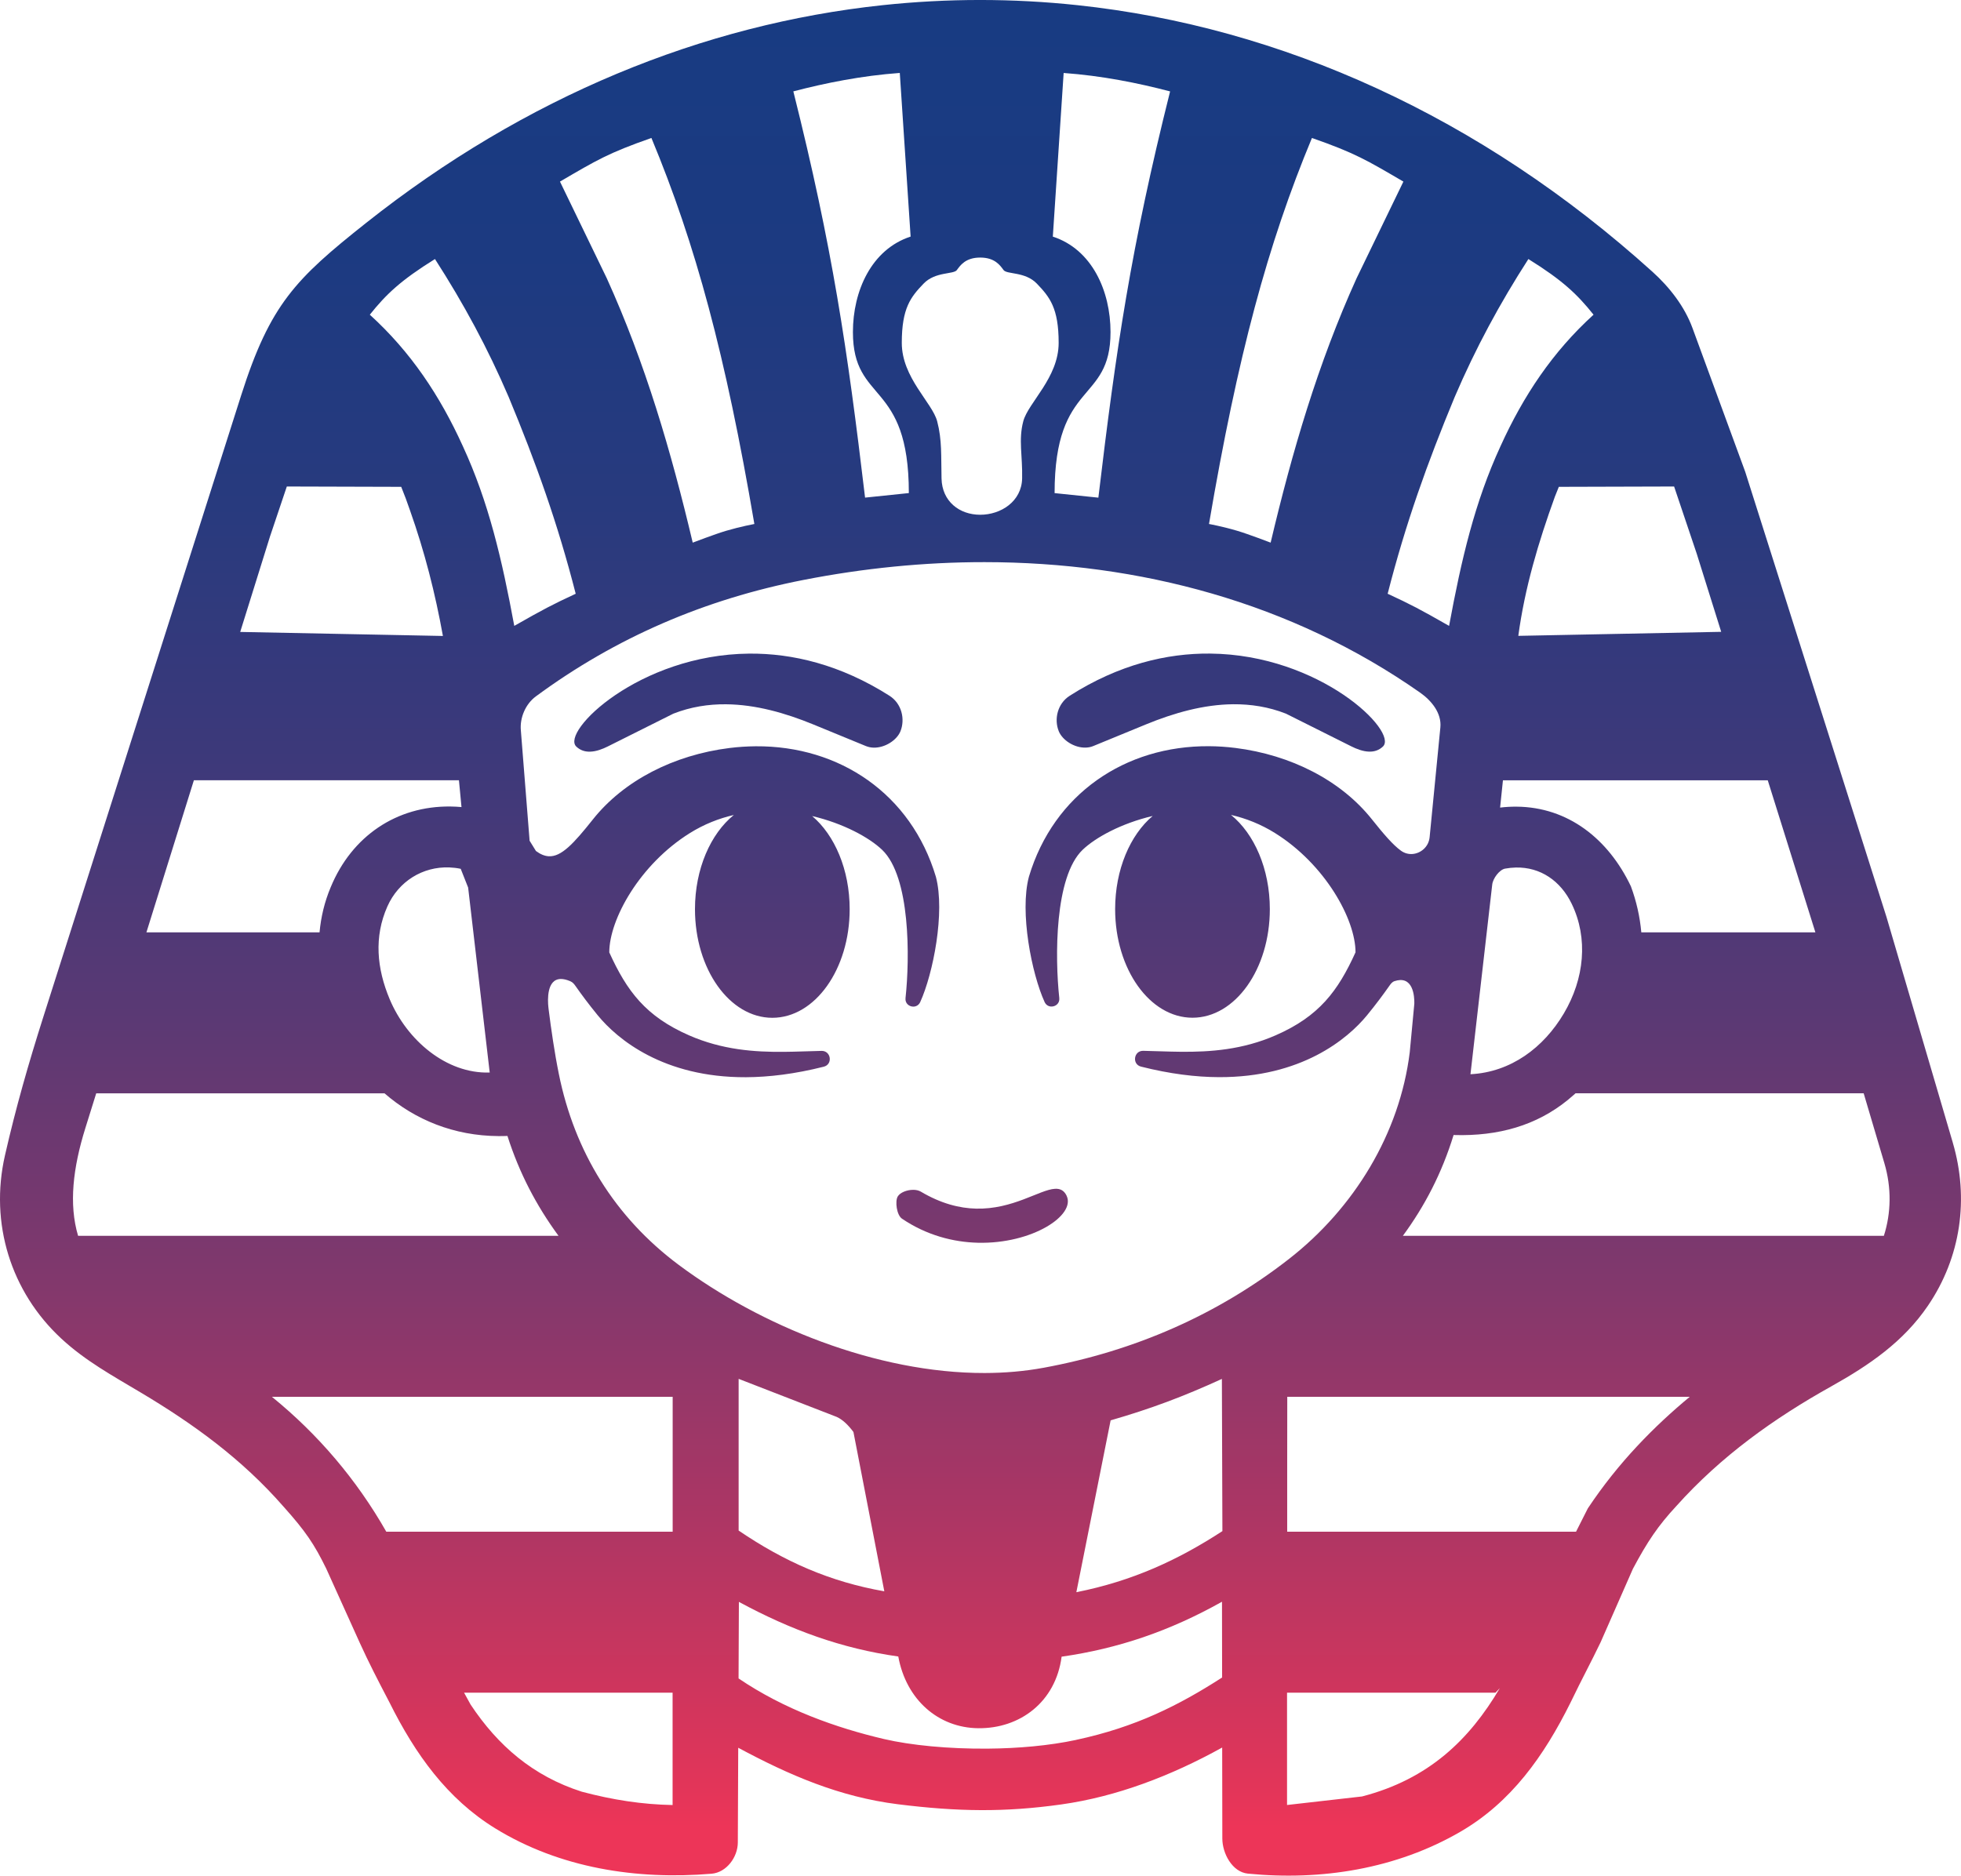
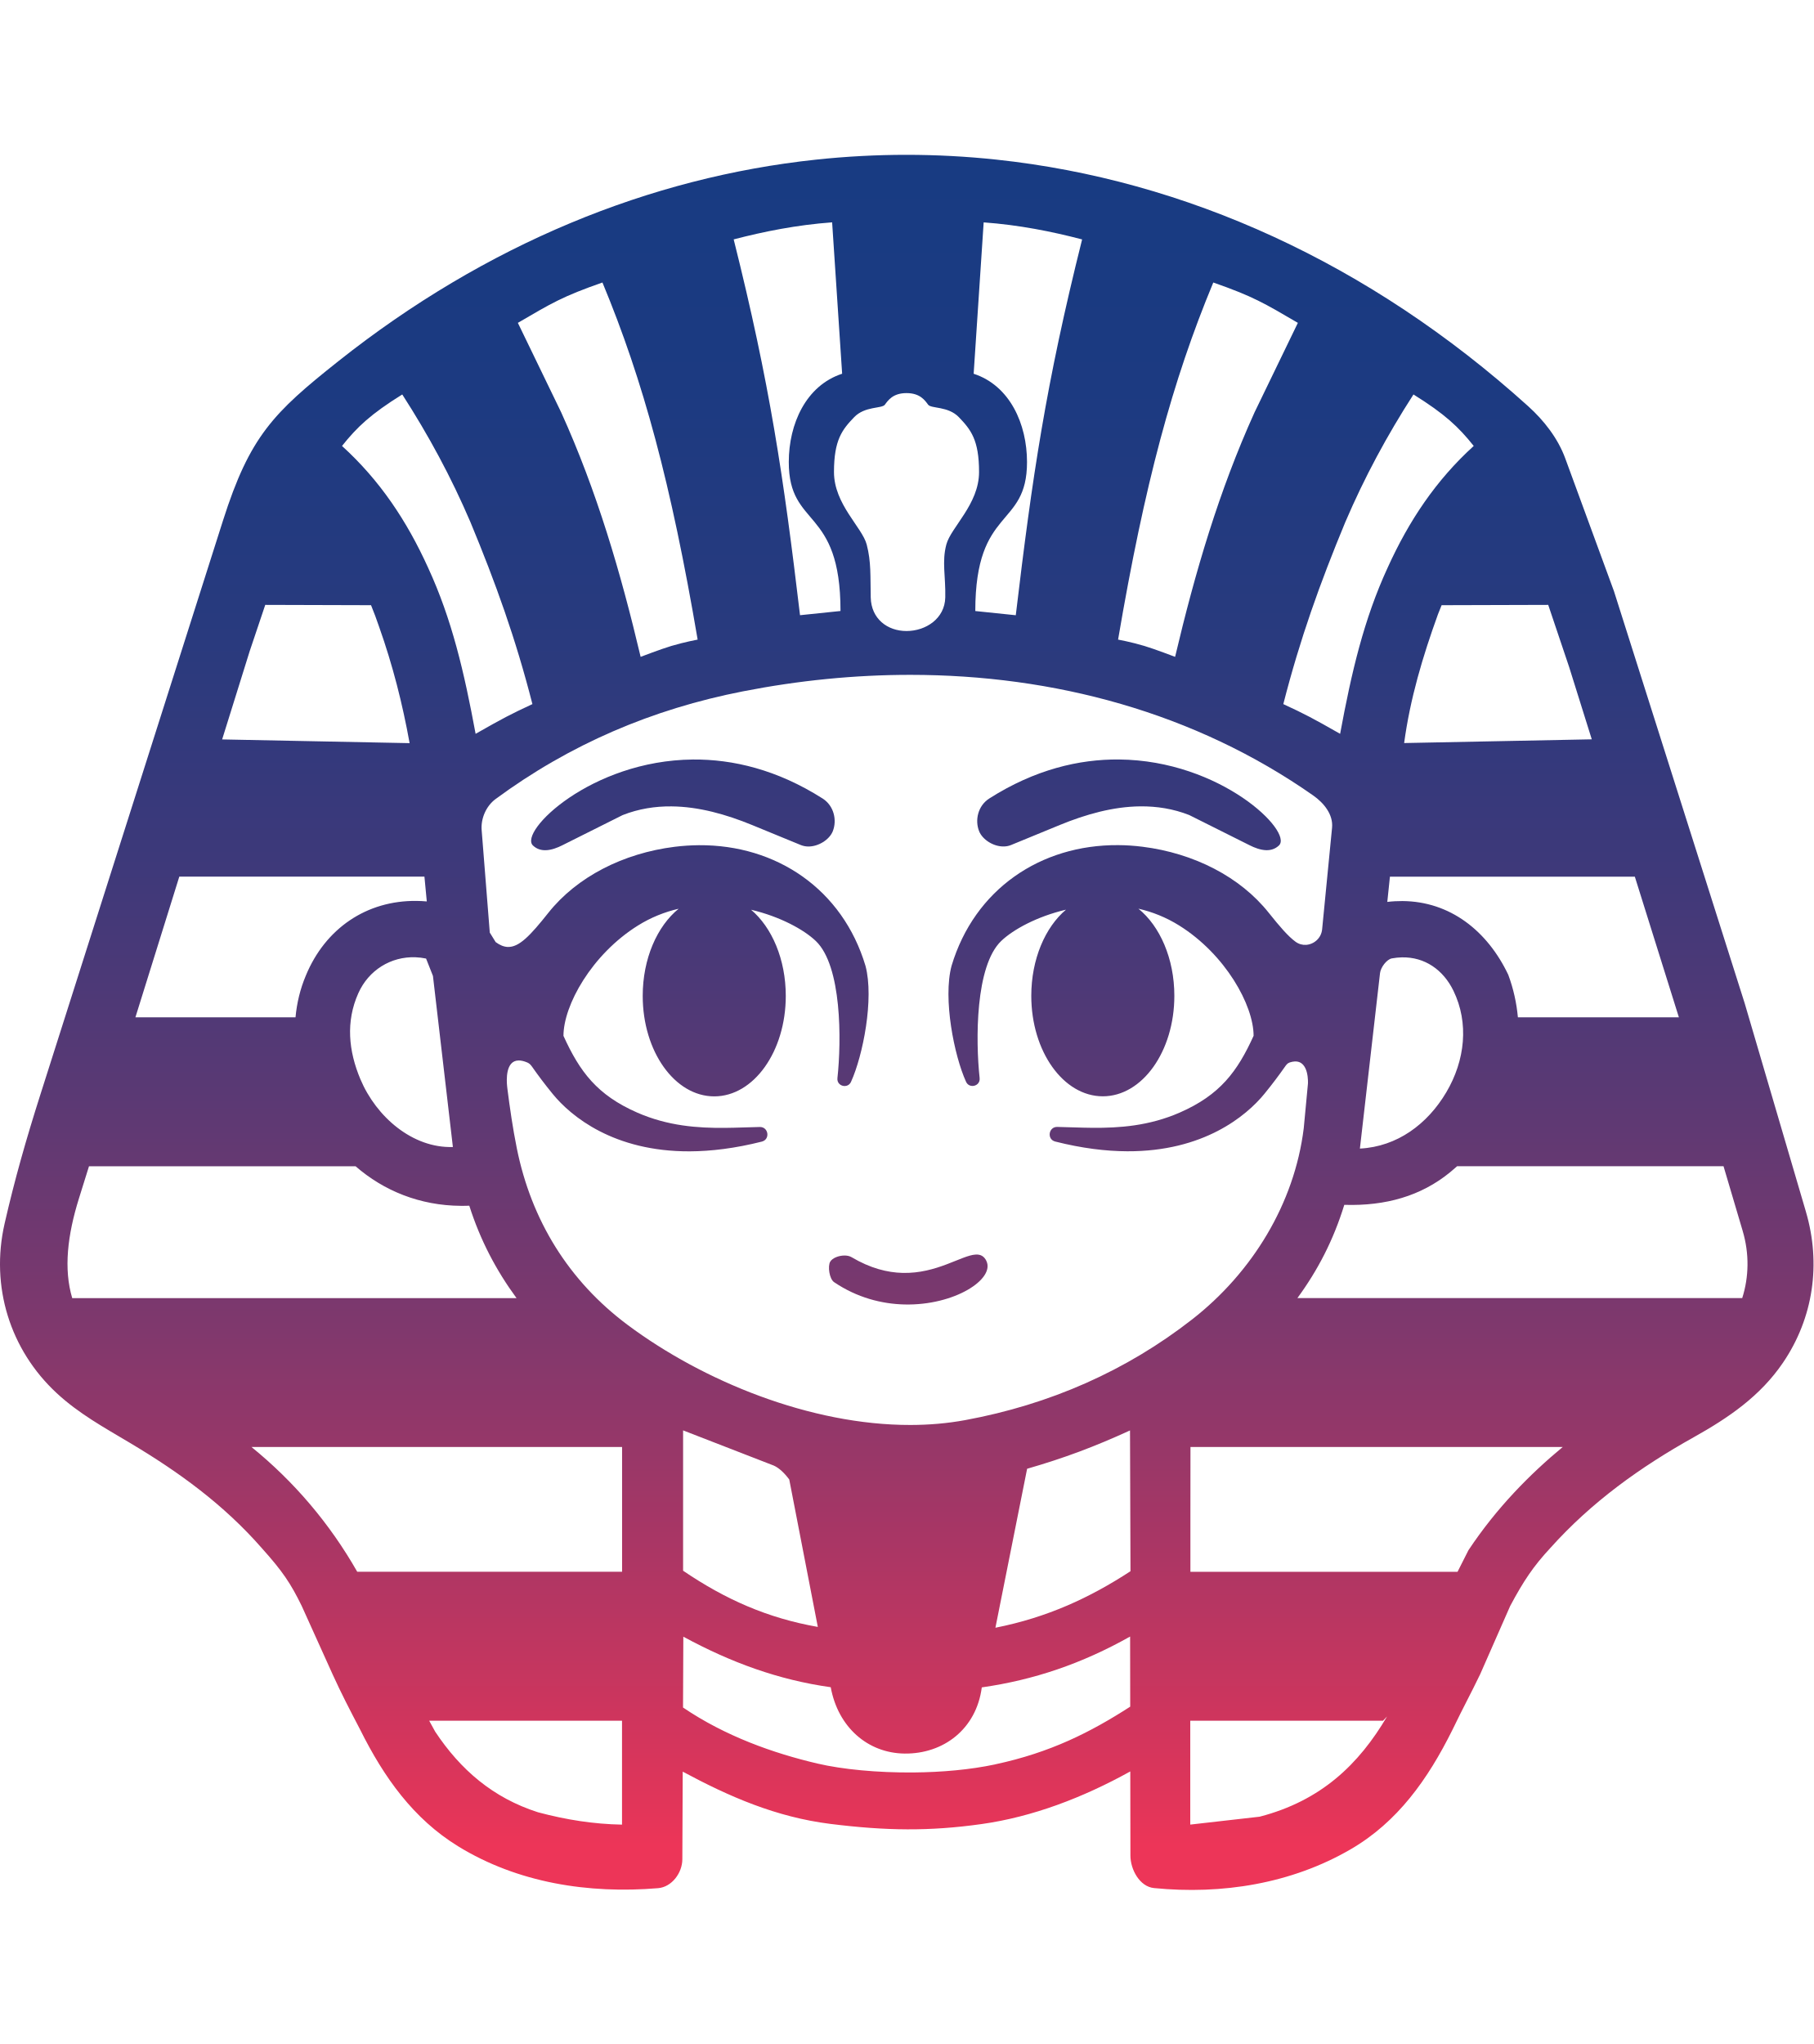
- <svg xmlns="http://www.w3.org/2000/svg" xmlns:xlink="http://www.w3.org/1999/xlink" id="b" data-name="Layer 2" viewBox="0 0 530.9 507.86">
+ <svg xmlns="http://www.w3.org/2000/svg" xmlns:xlink="http://www.w3.org/1999/xlink" id="a" data-name="Layer 3" viewBox="0 0 530.9 598.28">
  <defs>
    <style>
-       .h {
+       .f {
+         fill: url(#c);
+       }
+ 
+       .g {
        fill: url(#d);
      }

-       .i {
-         fill: url(#g);
-       }
- 
-       .j {
+       .h {
        fill: url(#e);
      }

-       .k {
-         fill: url(#f);
+       .i {
+         fill: url(#b);
      }
    </style>
-     <linearGradient id="d" x1="199.91" y1="4.87" x2="199.91" y2="494.65" gradientUnits="userSpaceOnUse">
+     <linearGradient id="b" x1="199.91" y1="50.19" x2="199.91" y2="539.97" gradientUnits="userSpaceOnUse">
      <stop offset="0" stop-color="#183b82" />
      <stop offset=".13" stop-color="#1c3a81" />
      <stop offset=".27" stop-color="#283a7e" />
      <stop offset=".41" stop-color="#3d397a" />
      <stop offset=".55" stop-color="#5a3974" />
      <stop offset=".69" stop-color="#7f386d" />
      <stop offset=".83" stop-color="#ad3664" />
      <stop offset=".98" stop-color="#e33559" />
      <stop offset="1" stop-color="#ed3558" />
    </linearGradient>
-     <linearGradient id="e" x1="265.9" y1="4.87" x2="265.9" y2="494.65" xlink:href="#d" />
-     <linearGradient id="f" x1="330.51" y1="4.87" x2="330.51" y2="494.65" xlink:href="#d" />
-     <linearGradient id="g" x1="265.45" y1="4.87" x2="265.45" y2="494.65" xlink:href="#d" />
+     <linearGradient id="c" x1="265.9" y1="50.19" x2="265.9" y2="539.97" xlink:href="#b" />
+     <linearGradient id="d" x1="330.51" y1="50.19" x2="330.51" y2="539.97" xlink:href="#b" />
+     <linearGradient id="e" x1="265.45" y1="50.19" x2="265.45" y2="539.97" xlink:href="#b" />
  </defs>
-   <g id="c" data-name="Layer 3">
-     <g>
-       <path class="h" d="M243.8,197.95c1.25-3.16.39-7.41-3.01-9.57-13.3-8.45-26.29-11.5-37.96-11.4-29.83.27-51.05,21.15-46.81,25.17,1.1,1.05,2.4,1.41,3.72,1.38,1.69-.04,3.42-.72,4.82-1.42l17.73-8.87c4.69-1.84,9.49-2.59,14.29-2.54,8,.07,16.02,2.35,23.58,5.45l14.26,5.86c.67.27,1.37.41,2.08.43,3.08.08,6.32-2.01,7.3-4.48Z" />
-       <path class="j" d="M288.76,323.75c-.71-1.45-1.77-1.94-3.16-1.86-4.18.25-11.38,5.62-21.37,5.37-4.44-.11-9.42-1.33-14.94-4.6-.57-.34-1.3-.49-2.07-.49-1.69,0-3.56.73-4.19,1.82-.75,1.3-.28,5.01,1.16,5.99,6.69,4.52,13.92,6.36,20.58,6.52,14.66.35,26.57-7.45,23.98-12.75Z" />
-       <path class="k" d="M286.62,197.95c.98,2.47,4.22,4.57,7.3,4.48.71-.02,1.42-.15,2.08-.43l14.26-5.86c7.56-3.1,15.58-5.38,23.58-5.45,4.8-.04,9.6.7,14.29,2.54l17.73,8.87c1.4.7,3.13,1.38,4.82,1.42,1.32.03,2.61-.33,3.72-1.38,4.23-4.02-16.99-24.9-46.81-25.17-11.67-.11-24.66,2.94-37.96,11.4-3.4,2.16-4.27,6.42-3.01,9.57Z" />
-       <path class="i" d="M528.67,309.36l-17.94-61.06-38.25-120.56-14.28-38.93c-2.13-5.79-6.14-10.99-10.83-15.22C400.83,31.56,346.88,7.28,291.69,1.4c-17.52-1.87-35.17-1.87-52.75,0-48.6,5.17-96.64,24.69-139.94,59.05-18.96,15.05-25.86,21.94-33.71,46.59L11.77,275.22c-4.09,12.86-7.48,24.7-10.43,37.64-4.18,18.35,1.56,36.9,15.27,49.6,6.5,6.02,13.86,10.04,21.47,14.58,14.2,8.46,27.4,17.99,38.67,30.9,5.94,6.63,8.33,10.16,11.57,16.79l9.09,20.12c2.52,5.52,4.72,9.78,8.04,16.13,6.97,13.99,15.57,26.04,28.61,34.08,17.49,10.77,38.28,13.99,58.59,12.29,4.02-.34,7.09-4.47,7.1-8.47l.11-25.64c13.69,7.36,27.35,13.31,43.24,15.3,16.24,2.03,29.01,2.19,44.21.05,14.9-2.09,29.64-7.69,43.57-15.41l.04,24.63c0,4.03,2.68,9.09,6.91,9.51,19.88,1.97,40.23-1.28,57.56-11.35,13.74-7.99,22.59-20.46,29.79-34.95,3.37-6.98,5.37-10.56,8.15-16.34l8.75-19.9c3.93-7.38,6.82-11.67,11.74-16.97,12.13-13.54,26.43-23.75,41.97-32.43,10.25-5.73,19.52-12.05,26.17-21.85,8.9-13.1,11.18-28.94,6.71-44.16ZM478.58,211.27h0l12.9,41.18h-47.13c-.38-4.2-1.31-8.39-2.82-12.46-6.1-12.83-17.01-21.47-30.98-21.57-1.45-.01-2.92.07-4.43.25h0l.77-7.39h71.68ZM398.1,290.86l5.89-51.35c.19-1.68,1.96-4.03,3.47-4.31,1-.18,1.98-.28,2.93-.3,6.67-.14,12.11,3.62,15.1,9.79,4.56,9.4,3.44,20.34-2.11,29.72-5.49,9.27-14.33,15.9-25.28,16.46h0ZM453.23,131.73h0l6.11,18.15,6.64,21.2-54.93,1.09h0c1.76-13.02,5.43-25.33,9.9-37.68.35-.9.71-1.79,1.07-2.67l31.2-.09ZM413.78,70.14h0c9.19,5.72,13.19,9.49,17.64,15.07-11.08,10.07-18.97,21.91-25.19,35.61-6.98,15.15-10.58,30.6-13.92,48.65h0s0,0,0,0c-7.99-4.55-10.22-5.73-16.63-8.7,4.89-19.11,10.71-35.35,18.15-53.28,5.64-13.17,12.2-25.32,19.95-37.35ZM355.18,37.36h0c11.68,4.08,14.85,6.02,24.76,11.81l-12.67,26.17c-10.45,23.06-17.42,46.85-23.27,71.59h0s-6-2.3-9.02-3.2c-3.97-1.18-7.67-1.85-7.67-1.85,7.78-45.67,15.9-75.74,27.87-104.52ZM287.96,19.76h0c10.29.74,20,2.68,28.82,4.99-10.6,42.29-14.6,69.46-19.42,110h0l-11.85-1.23c0-30.77,15.14-24.07,15.14-43.6,0-11.14-5.02-22.4-15.62-25.85l2.93-44.3ZM259.05,73.12c.91-1.23,2.32-3.38,6.32-3.38h0c4,0,5.41,2.15,6.32,3.38.91,1.23,5.86.38,9.02,3.68,3.47,3.62,5.9,6.61,5.9,16.04s-8.24,16.17-9.58,21.23-.17,9.28-.31,15.49c-.14,6.21-5.73,9.82-11.35,9.82h0c-5.62,0-10.33-3.6-10.47-9.82s.15-10.43-1.18-15.49c-1.33-5.06-9.58-11.8-9.58-21.23s2.43-12.43,5.9-16.04c3.16-3.3,8.1-2.45,9.02-3.68ZM243.6,19.76h0l2.93,44.3c-10.6,3.46-15.62,14.71-15.62,25.85,0,19.53,15.14,12.82,15.14,43.6l-11.85,1.23h0c-4.82-40.54-8.82-67.71-19.42-110,8.82-2.3,18.52-4.24,28.82-4.99ZM176.36,37.36h0c11.97,28.79,20.09,58.85,27.87,104.52,0,0-3.69.68-7.67,1.85-3.02.9-9.02,3.2-9.02,3.2h0c-5.85-24.74-12.82-48.53-23.27-71.59l-12.67-26.17c9.91-5.79,13.08-7.73,24.76-11.81ZM117.76,70.14h0c7.75,12.04,14.31,24.18,19.95,37.35,7.44,17.93,13.26,34.16,18.15,53.28-6.4,2.98-8.64,4.15-16.63,8.7h0s0,0,0,0c-3.34-18.05-6.93-33.5-13.92-48.65-6.22-13.7-14.11-25.54-25.19-35.61,4.45-5.58,8.45-9.35,17.64-15.07ZM132.57,290.41c-11.77.38-22.42-8.8-27.06-19.83-3.5-8.31-4.31-16.9-.63-25.15,3.03-6.81,9.57-10.82,16.75-10.56,1.02.04,2.06.16,3.1.38l2.01,5.08,5.84,50.09h0ZM73.19,144.99l4.46-13.26h0l30.97.09c.84,2.07,1.64,4.18,2.37,6.35,3.98,11.24,6.82,22.41,8.92,34.03h0l-54.88-1.09,8.15-26.11ZM52.5,211.27h71.75l.69,7.26h0c-1-.09-1.98-.14-2.96-.15-14.63-.19-26.74,8.04-32.44,21.83-1.68,3.98-2.65,8.09-3.03,12.24h-46.87l12.85-41.18ZM21.14,334.62h0c-2.55-8.55-1.38-18.44,1.97-29.17l2.94-9.41h78.05c8.21,7.15,18.8,11.51,30.85,11.58.8,0,1.61,0,2.43-.04h0c3.22,10.09,7.84,18.88,13.83,27.05H21.14ZM182.07,488.75h0c-8.23-.16-16.19-1.38-24.59-3.62-13.19-4.23-22.68-12.45-30.08-23.59-.6-1.07-1.18-2.14-1.76-3.21h56.45v30.42ZM182.1,414.74h-77.52c-8.03-14.1-18.47-26.38-30.97-36.53h108.5v36.53ZM291.32,471.12c-7.3,1.56-15.69,2.29-23.9,2.36-10.56.09-20.82-.9-28.09-2.6-12.9-3.02-26.98-8-39.38-16.41l.09-20.73h0s0,0,0,0c14,7.59,27.89,12.65,43.15,14.79,2.14,11.73,10.86,19.29,21.61,19.42,11.34.14,21.01-7.12,22.61-19.37,15.24-2.18,29.24-6.91,43.42-14.88h0s0,0,0,0l.03,20.52c-11.6,7.47-23.33,13.43-39.54,16.89ZM199.96,373.35l26.57,10.31c1.54.69,3.11,2.17,4.52,4.08l8.36,43.14h0c-14.7-2.58-27.02-8.02-39.44-16.45v-41.08s0,0,0,0h0ZM291.4,431.12h0l9.28-46.53c10.86-3.14,19.64-6.42,30.12-11.22h0l.14,41.21c-11.92,7.77-24.29,13.51-39.54,16.54ZM282.53,370.35c-5.2.96-10.55,1.41-15.97,1.42-29.28.05-60.77-12.83-82.84-29.3-17.27-12.89-28.19-30.65-32.43-51.7-.3-1.47-.57-2.94-.83-4.4-.16-.92-.3-1.83-.45-2.74-.09-.55-.19-1.09-.27-1.64-.19-1.26-.38-2.52-.55-3.77-.03-.2-.06-.39-.09-.59-.2-1.45-.39-2.89-.57-4.33,0,0,0-.01,0-.02,0,0-.04-.23-.07-.6-.2-1.87-.47-7.54,3.35-7.6.71-.01,1.56.17,2.57.6.66.28,1.03.73,1.47,1.36,1.54,2.2,3.57,4.94,5.98,7.88,5.3,6.47,17.8,16.85,40.1,16.76,6.24-.03,13.25-.87,21.09-2.85,2.5-.63,1.98-4.33-.6-4.28-3.2.06-6.63.23-10.23.26-7.92.07-16.66-.54-25.62-4.46-11.77-5.15-16.85-11.98-21.62-22.47,0-8.94,8.24-23.82,21.79-32.29,3.86-2.41,7.89-3.99,11.93-4.92h0c-6.28,5.08-10.52,14.59-10.52,25.51,0,16.24,9.38,29.41,20.94,29.41s20.94-13.17,20.94-29.41c0-10.71-4.07-20.07-10.16-25.22h0c8.46,1.99,15.46,5.81,18.96,9.16,7.63,7.3,7.51,29.16,6.32,40.14-.16,1.47,1.05,2.36,2.22,2.3.7-.04,1.39-.42,1.76-1.23,3.49-7.66,6.79-24.34,4.24-33.93-6.72-22.45-26.08-35.48-48.76-35.33-2.35.02-4.73.17-7.13.47-15.03,1.88-28.59,8.79-36.97,19.34-5.27,6.63-8.56,10.14-11.93,9.97-1.12-.06-2.26-.52-3.48-1.42l-1.31-2.12-.41-.66-2.37-29.88c-.32-3.49,1.32-7.18,4.04-9.19,21.72-16.02,45.91-26.36,72.48-31.55,16.2-3.17,32.65-4.83,49.02-4.82,41.84.02,83.09,10.91,117.91,35.33,3.08,2.16,5.86,5.54,5.49,9.41l-2.91,29.75s0,0,0,0c-.25,2.59-2.39,4.39-4.69,4.54-1.05.07-2.13-.21-3.09-.91-2.19-1.6-4.65-4.47-7.84-8.47-8.38-10.55-21.95-17.46-36.97-19.34-2.41-.3-4.79-.46-7.13-.47-22.68-.15-42.03,12.88-48.76,35.33-2.56,9.59.75,26.27,4.24,33.93.37.81,1.05,1.19,1.76,1.23,1.17.06,2.38-.83,2.22-2.3-1.19-10.97-1.31-32.83,6.32-40.14,3.5-3.35,10.49-7.17,18.96-9.16h0c-6.09,5.14-10.16,14.51-10.16,25.22,0,16.24,9.38,29.41,20.94,29.41s20.94-13.17,20.94-29.41c0-10.91-4.24-20.43-10.52-25.51h0c4.04.93,8.07,2.51,11.93,4.92,13.56,8.47,21.79,23.35,21.79,32.29-4.76,10.49-9.85,17.32-21.62,22.47-8.96,3.92-17.7,4.53-25.62,4.46-3.6-.03-7.03-.2-10.23-.26-2.58-.05-3.1,3.65-.6,4.28,7.83,1.98,14.84,2.83,21.09,2.85,22.29.09,34.79-10.29,40.1-16.76,2.4-2.93,4.43-5.67,5.98-7.88.44-.63.8-1.14,1.47-1.36.55-.18,1.04-.27,1.48-.29,4.27-.19,3.86,6.47,3.86,6.49h0s-1.23,13.06-1.23,13.06c-2.73,22.08-15.09,42.21-32.62,55.91-19.33,15.1-41.75,24.96-66.5,29.52ZM368.81,486.42l-20.29,2.31h0s-.08,0-.08,0h0v-30.4h56.43l1.18-1.24s0,0,0,0h0c-8.24,14.01-19.32,24.66-37.24,29.32ZM429.9,408.37l-3.22,6.37h-78.2v-16.63s.02-19.9.02-19.9h108.97c-9.59,7.95-19.31,17.75-27.56,30.16ZM510.02,334.62h-130.22c5.96-8.12,10.55-16.96,13.73-27.29h0c.8.02,1.59.03,2.38.03,11.77-.07,21.85-3.45,30.13-10.88.17-.15.34-.3.51-.45h78l5.6,18.91c1.98,6.68,1.84,13.52-.13,19.68Z" />
-     </g>
-   </g>
+   <path class="i" d="M243.8,243.28c1.25-3.16.39-7.41-3.01-9.57-13.3-8.45-26.29-11.5-37.96-11.4-29.83.27-51.05,21.15-46.81,25.17,1.1,1.05,2.4,1.41,3.72,1.38,1.69-.04,3.42-.72,4.82-1.42l17.73-8.87c4.69-1.84,9.49-2.59,14.29-2.54,8,.07,16.02,2.35,23.58,5.45l14.26,5.86c.67.27,1.37.41,2.08.43,3.08.08,6.32-2.01,7.3-4.48Z" />
+   <path class="f" d="M288.76,369.07c-.71-1.45-1.77-1.94-3.16-1.86-4.18.25-11.38,5.62-21.37,5.37-4.44-.11-9.42-1.33-14.94-4.6-.57-.34-1.3-.49-2.07-.49-1.69,0-3.56.73-4.19,1.82-.75,1.3-.28,5.01,1.16,5.99,6.69,4.52,13.92,6.36,20.58,6.52,14.66.35,26.57-7.45,23.98-12.75Z" />
+   <path class="g" d="M286.62,243.28c.98,2.47,4.22,4.57,7.3,4.48.71-.02,1.42-.15,2.08-.43l14.26-5.86c7.56-3.1,15.58-5.38,23.58-5.45,4.8-.04,9.6.7,14.29,2.54l17.73,8.87c1.4.7,3.13,1.38,4.82,1.42,1.32.03,2.61-.33,3.72-1.38,4.23-4.02-16.99-24.9-46.81-25.17-11.67-.11-24.66,2.94-37.96,11.4-3.4,2.16-4.27,6.42-3.01,9.57Z" />
+   <path class="h" d="M528.67,354.68l-17.94-61.06-38.25-120.56-14.28-38.93c-2.13-5.79-6.14-10.99-10.83-15.22-46.55-42.03-100.5-66.31-155.69-72.19-17.52-1.87-35.17-1.87-52.75,0-48.6,5.17-96.64,24.69-139.94,59.05-18.96,15.05-25.86,21.94-33.71,46.59L11.77,320.54c-4.09,12.86-7.48,24.7-10.43,37.64-4.18,18.35,1.56,36.9,15.27,49.6,6.5,6.02,13.86,10.04,21.47,14.58,14.2,8.46,27.4,17.99,38.67,30.9,5.94,6.63,8.33,10.16,11.57,16.79l9.09,20.12c2.52,5.52,4.72,9.78,8.04,16.13,6.97,13.99,15.57,26.04,28.61,34.08,17.49,10.77,38.28,13.99,58.59,12.29,4.02-.34,7.09-4.47,7.1-8.47l.11-25.64c13.69,7.36,27.35,13.31,43.24,15.3,16.24,2.03,29.01,2.19,44.21.05,14.9-2.09,29.64-7.69,43.57-15.41l.04,24.63c0,4.03,2.68,9.09,6.91,9.51,19.88,1.97,40.23-1.28,57.56-11.35,13.74-7.99,22.59-20.46,29.79-34.95,3.37-6.98,5.37-10.56,8.15-16.34l8.75-19.9c3.93-7.38,6.82-11.67,11.74-16.97,12.13-13.54,26.43-23.75,41.97-32.43,10.25-5.73,19.52-12.05,26.17-21.85,8.9-13.1,11.18-28.94,6.71-44.16ZM478.58,256.59h0l12.9,41.18h-47.13c-.38-4.2-1.31-8.39-2.82-12.46-6.1-12.83-17.01-21.47-30.98-21.57-1.45-.01-2.92.07-4.43.25h0l.77-7.39h71.68ZM398.1,336.18l5.89-51.35c.19-1.68,1.96-4.03,3.47-4.31,1-.18,1.98-.28,2.93-.3,6.67-.14,12.11,3.62,15.1,9.79,4.56,9.4,3.44,20.34-2.11,29.72-5.49,9.27-14.33,15.9-25.28,16.46h0ZM453.23,177.05h0l6.11,18.15,6.64,21.2-54.93,1.09h0c1.76-13.02,5.43-25.33,9.9-37.68.35-.9.71-1.79,1.07-2.67l31.2-.09ZM413.78,115.46h0c9.19,5.72,13.19,9.49,17.64,15.07-11.08,10.07-18.97,21.91-25.19,35.61-6.98,15.15-10.58,30.6-13.92,48.65h0s0,0,0,0c-7.99-4.55-10.22-5.73-16.63-8.7,4.89-19.11,10.71-35.35,18.15-53.28,5.64-13.17,12.2-25.32,19.95-37.35ZM355.18,82.69h0c11.68,4.08,14.85,6.02,24.76,11.81l-12.67,26.17c-10.45,23.06-17.42,46.85-23.27,71.59h0s-6-2.3-9.02-3.2c-3.97-1.18-7.67-1.85-7.67-1.85,7.78-45.67,15.9-75.74,27.87-104.52ZM287.96,65.09h0c10.29.74,20,2.68,28.82,4.99-10.6,42.29-14.6,69.46-19.42,110h0l-11.85-1.23c0-30.77,15.14-24.07,15.14-43.6,0-11.14-5.02-22.4-15.62-25.85l2.93-44.3ZM259.05,118.44c.91-1.23,2.32-3.38,6.32-3.38h0c4,0,5.41,2.15,6.32,3.38.91,1.23,5.86.38,9.02,3.68,3.47,3.62,5.9,6.61,5.9,16.04s-8.24,16.17-9.58,21.23-.17,9.28-.31,15.49c-.14,6.21-5.73,9.82-11.35,9.82h0c-5.62,0-10.33-3.6-10.47-9.82s.15-10.43-1.18-15.49c-1.33-5.06-9.58-11.8-9.58-21.23s2.43-12.43,5.9-16.04c3.16-3.3,8.1-2.45,9.02-3.68ZM243.6,65.09h0l2.93,44.3c-10.6,3.46-15.62,14.71-15.62,25.85,0,19.53,15.14,12.82,15.14,43.6l-11.85,1.23h0c-4.82-40.54-8.82-67.71-19.42-110,8.82-2.3,18.52-4.24,28.82-4.99ZM176.36,82.69h0c11.97,28.79,20.09,58.85,27.87,104.52,0,0-3.69.68-7.67,1.85-3.02.9-9.02,3.2-9.02,3.2h0c-5.85-24.74-12.82-48.53-23.27-71.59l-12.67-26.17c9.91-5.79,13.08-7.73,24.76-11.81ZM117.76,115.46h0c7.75,12.04,14.31,24.18,19.95,37.35,7.44,17.93,13.26,34.16,18.15,53.28-6.4,2.98-8.64,4.15-16.63,8.7h0s0,0,0,0c-3.34-18.05-6.93-33.5-13.92-48.65-6.22-13.7-14.11-25.54-25.19-35.61,4.45-5.58,8.45-9.35,17.64-15.07ZM132.57,335.73c-11.77.38-22.42-8.8-27.06-19.83-3.5-8.31-4.31-16.9-.63-25.15,3.03-6.81,9.57-10.82,16.75-10.56,1.02.04,2.06.16,3.1.38l2.01,5.08,5.84,50.09h0ZM73.19,190.31l4.46-13.26h0l30.97.09c.84,2.07,1.64,4.18,2.37,6.35,3.98,11.24,6.82,22.41,8.92,34.03h0l-54.88-1.09,8.15-26.11ZM52.5,256.59h71.75l.69,7.26h0c-1-.09-1.98-.14-2.96-.15-14.63-.19-26.74,8.04-32.44,21.83-1.68,3.98-2.65,8.09-3.03,12.24h-46.87l12.85-41.18ZM21.14,379.95h0c-2.55-8.55-1.38-18.44,1.97-29.17l2.94-9.41h78.05c8.21,7.15,18.8,11.51,30.85,11.58.8,0,1.61,0,2.43-.04h0c3.22,10.09,7.84,18.88,13.83,27.05H21.14ZM182.07,534.07h0c-8.23-.16-16.19-1.38-24.59-3.62-13.19-4.23-22.68-12.45-30.08-23.59-.6-1.07-1.18-2.14-1.76-3.21h56.45v30.42ZM182.1,460.06h-77.52c-8.03-14.1-18.47-26.38-30.97-36.53h108.5v36.53ZM291.32,516.44c-7.3,1.56-15.69,2.29-23.9,2.36-10.56.09-20.82-.9-28.09-2.6-12.9-3.02-26.98-8-39.38-16.41l.09-20.73h0s0,0,0,0c14,7.59,27.89,12.65,43.15,14.79,2.14,11.73,10.86,19.29,21.61,19.42,11.34.14,21.01-7.12,22.61-19.37,15.24-2.18,29.24-6.91,43.42-14.88h0s0,0,0,0l.03,20.52c-11.6,7.47-23.33,13.43-39.54,16.89ZM199.96,418.67l26.57,10.31c1.54.69,3.11,2.17,4.52,4.08l8.36,43.14h0c-14.7-2.58-27.02-8.02-39.44-16.45v-41.08s0,0,0,0h0ZM291.4,476.44h0l9.28-46.53c10.86-3.14,19.64-6.42,30.12-11.22h0l.14,41.21c-11.92,7.77-24.29,13.51-39.54,16.54ZM282.53,415.67c-5.2.96-10.55,1.41-15.97,1.42-29.28.05-60.77-12.83-82.84-29.3-17.27-12.89-28.19-30.65-32.43-51.7-.3-1.47-.57-2.94-.83-4.4-.16-.92-.3-1.83-.45-2.74-.09-.55-.19-1.09-.27-1.64-.19-1.26-.38-2.52-.55-3.77-.03-.2-.06-.39-.09-.59-.2-1.45-.39-2.89-.57-4.33,0,0,0-.01,0-.02,0,0-.04-.23-.07-.6-.2-1.87-.47-7.54,3.35-7.6.71-.01,1.56.17,2.57.6.66.28,1.03.73,1.47,1.36,1.54,2.2,3.57,4.94,5.98,7.88,5.3,6.47,17.8,16.85,40.1,16.76,6.24-.03,13.25-.87,21.09-2.85,2.5-.63,1.98-4.33-.6-4.28-3.2.06-6.63.23-10.23.26-7.92.07-16.66-.54-25.62-4.46-11.77-5.15-16.85-11.98-21.62-22.47,0-8.94,8.24-23.82,21.79-32.29,3.86-2.41,7.89-3.99,11.93-4.92h0c-6.28,5.08-10.52,14.59-10.52,25.51,0,16.24,9.38,29.41,20.94,29.41s20.94-13.17,20.94-29.41c0-10.71-4.07-20.07-10.16-25.22h0c8.46,1.99,15.46,5.81,18.96,9.16,7.63,7.3,7.51,29.16,6.32,40.14-.16,1.47,1.05,2.36,2.22,2.3.7-.04,1.39-.42,1.76-1.23,3.49-7.66,6.79-24.34,4.24-33.93-6.72-22.45-26.08-35.48-48.76-35.33-2.35.02-4.73.17-7.13.47-15.03,1.88-28.59,8.79-36.97,19.34-5.27,6.63-8.56,10.14-11.93,9.97-1.12-.06-2.26-.52-3.48-1.42l-1.31-2.12-.41-.66-2.37-29.88c-.32-3.49,1.32-7.18,4.04-9.19,21.72-16.02,45.91-26.36,72.48-31.55,16.2-3.17,32.65-4.83,49.02-4.82,41.84.02,83.09,10.91,117.91,35.33,3.08,2.16,5.86,5.54,5.49,9.41l-2.91,29.75s0,0,0,0c-.25,2.59-2.39,4.39-4.69,4.54-1.05.07-2.13-.21-3.09-.91-2.19-1.6-4.65-4.47-7.84-8.47-8.38-10.55-21.95-17.46-36.97-19.34-2.41-.3-4.79-.46-7.13-.47-22.68-.15-42.03,12.88-48.76,35.33-2.56,9.59.75,26.27,4.24,33.93.37.81,1.05,1.19,1.76,1.23,1.17.06,2.38-.83,2.22-2.3-1.19-10.97-1.31-32.83,6.32-40.14,3.5-3.35,10.49-7.17,18.96-9.16h0c-6.09,5.14-10.16,14.51-10.16,25.22,0,16.24,9.38,29.41,20.94,29.41s20.94-13.17,20.94-29.41c0-10.91-4.24-20.43-10.52-25.51h0c4.04.93,8.07,2.51,11.93,4.92,13.56,8.47,21.79,23.35,21.79,32.29-4.76,10.49-9.85,17.32-21.62,22.47-8.96,3.92-17.7,4.53-25.62,4.46-3.6-.03-7.03-.2-10.23-.26-2.58-.05-3.1,3.65-.6,4.28,7.83,1.98,14.84,2.83,21.09,2.85,22.29.09,34.79-10.29,40.1-16.76,2.4-2.93,4.43-5.67,5.98-7.88.44-.63.8-1.14,1.47-1.36.55-.18,1.04-.27,1.48-.29,4.27-.19,3.86,6.47,3.86,6.49h0s-1.23,13.06-1.23,13.06c-2.73,22.08-15.09,42.21-32.62,55.91-19.33,15.1-41.75,24.96-66.5,29.52ZM368.81,531.74l-20.29,2.31h0s-.08,0-.08,0h0v-30.4h56.43l1.18-1.24s0,0,0,0h0c-8.24,14.01-19.32,24.66-37.24,29.32ZM429.9,453.7l-3.22,6.37h-78.2v-16.63s.02-19.9.02-19.9h108.97c-9.59,7.95-19.31,17.75-27.56,30.16ZM510.02,379.95h-130.22c5.96-8.12,10.55-16.96,13.73-27.29h0c.8.02,1.59.03,2.38.03,11.77-.07,21.85-3.45,30.13-10.88.17-.15.34-.3.51-.45h78l5.6,18.91c1.98,6.68,1.84,13.52-.13,19.68Z" />
</svg>
